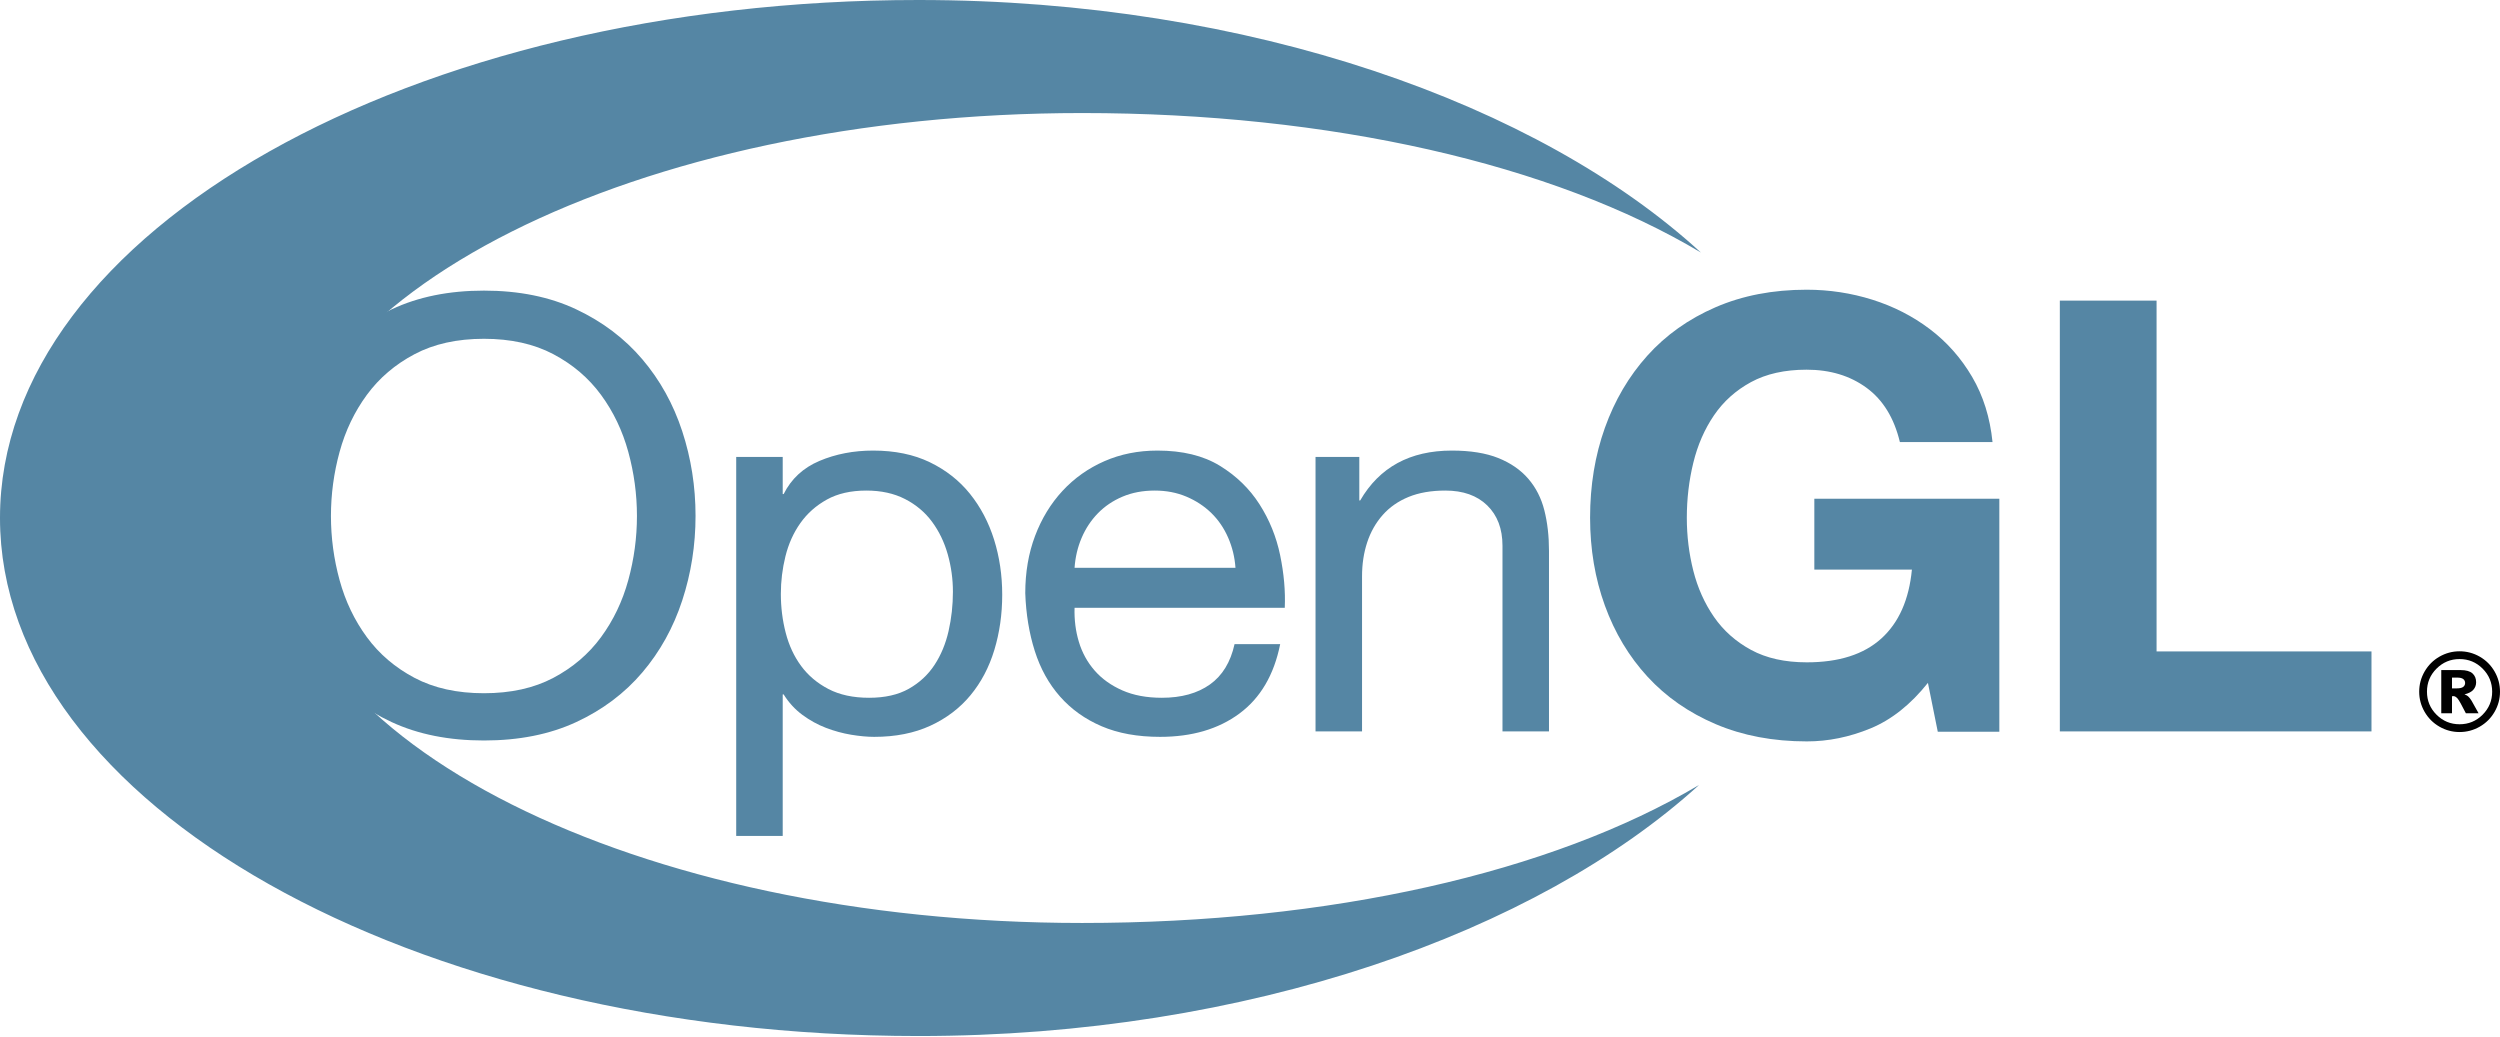
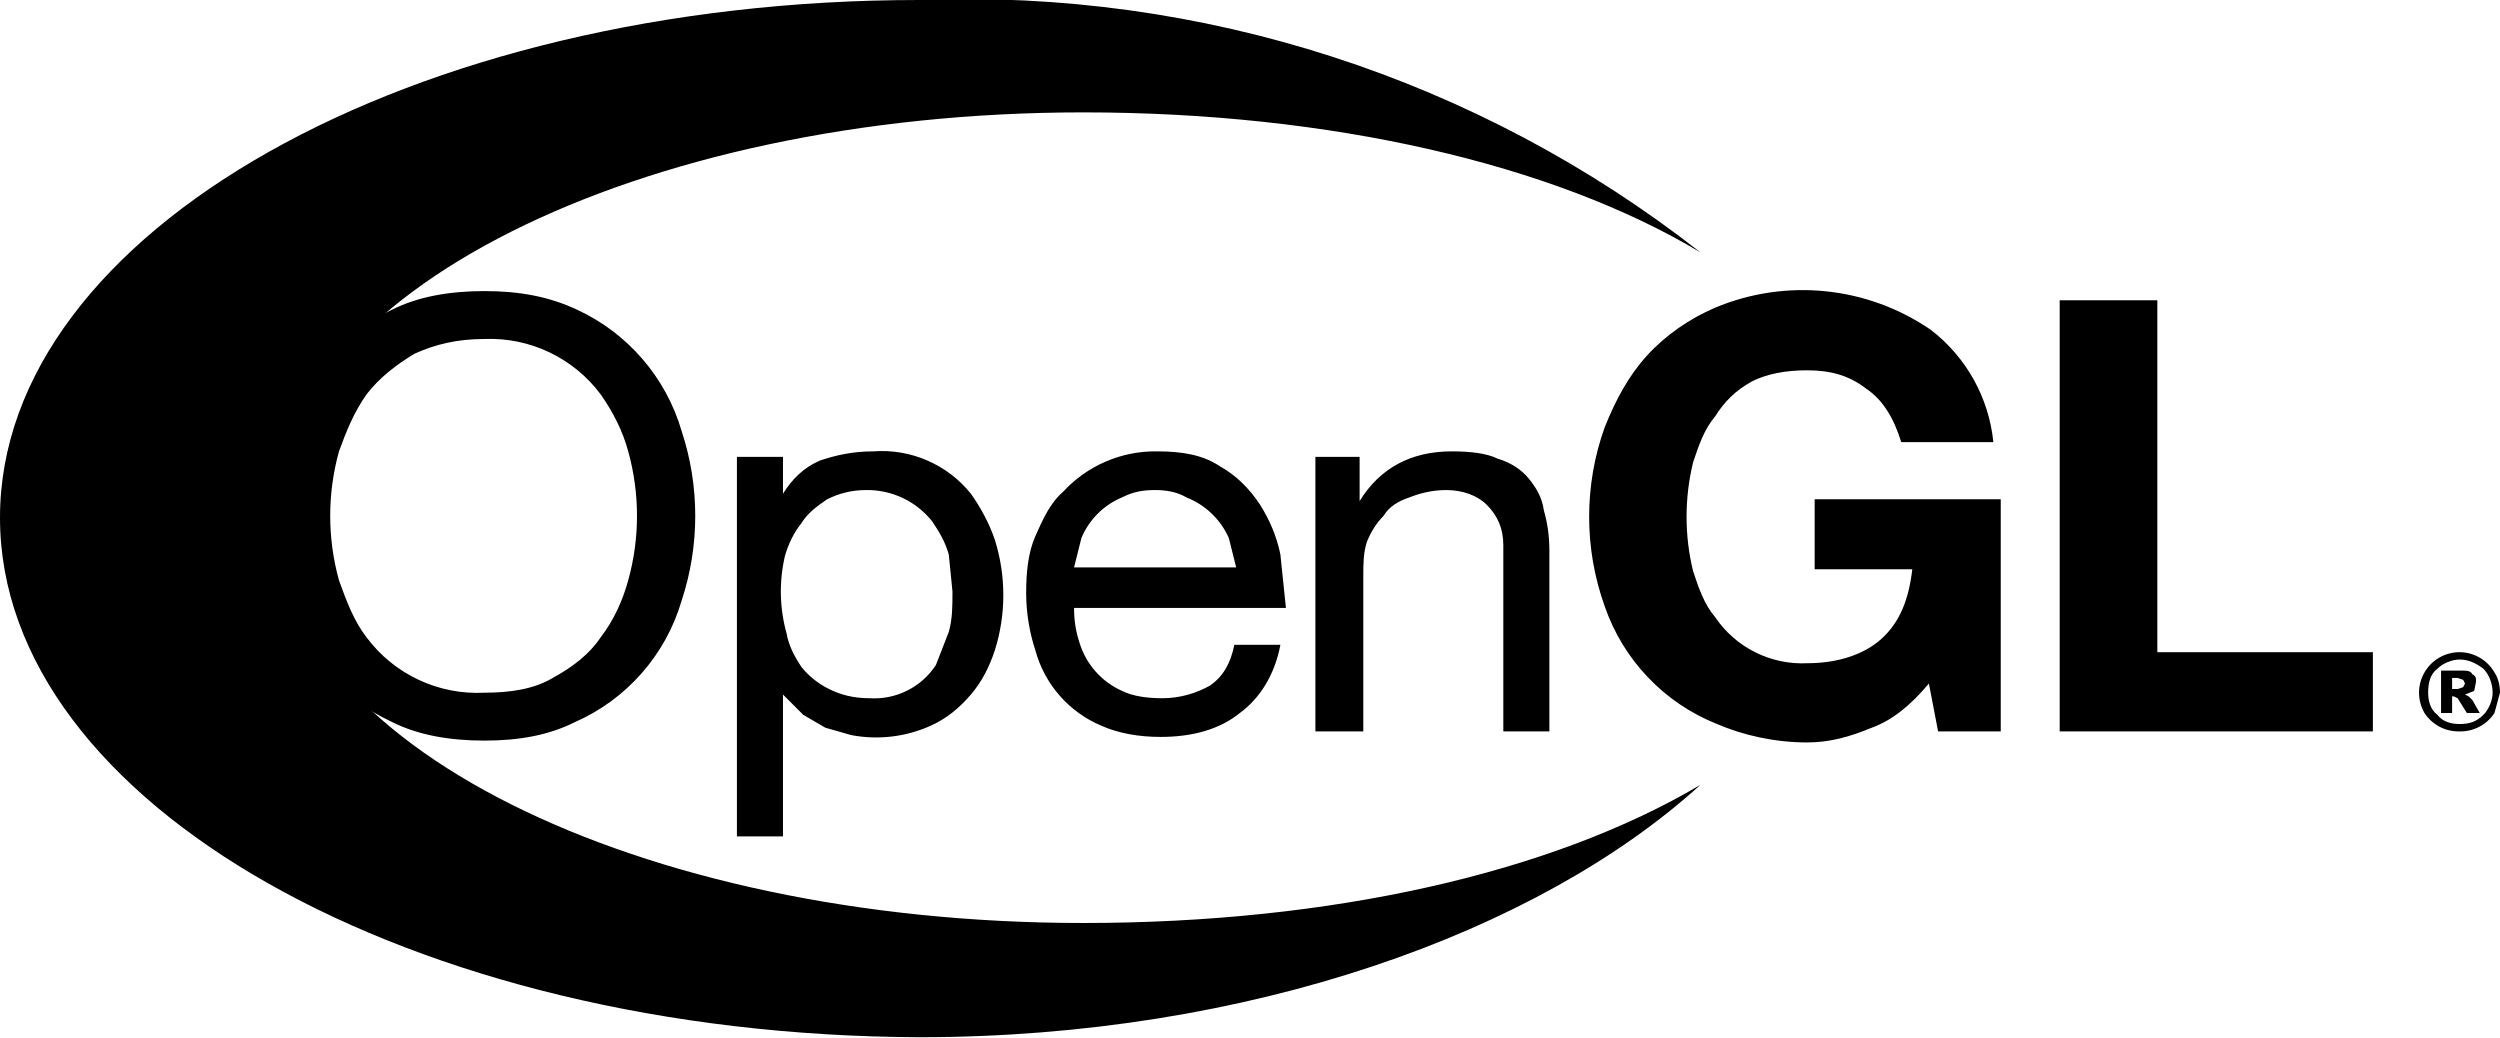
- <svg xmlns="http://www.w3.org/2000/svg" version="1.1" width="1357.35" height="562.5" id="svg2" xml:space="preserve">
-   <defs id="defs6" />
-   <g transform="matrix(1.25,0,0,-1.25,0,562.5)" id="g10">
-     <g transform="scale(0.1,0.1)" id="g12">
-       <path d="m 1475.08,1979.84 c 25.13,-91.65 64.58,-174.12 118.42,-247.41 53.79,-73.32 122.84,-132.22 207.18,-176.77 84.27,-44.52 184.7,-66.72 301.35,-66.72 116.59,0 217.02,22.2 301.36,66.72 84.27,44.55 153.32,103.45 207.17,176.77 53.78,73.29 93.23,155.76 118.36,247.41 25.11,91.66 37.68,184.61 37.68,278.86 0,94.25 -12.57,187.13 -37.68,278.79 -25.13,91.66 -64.58,174.12 -118.36,247.47 -53.85,73.27 -122.9,132.17 -207.17,176.71 -84.34,44.53 -184.77,66.8 -301.36,66.8 -116.65,0 -217.08,-22.27 -301.35,-66.8 -84.34,-44.54 -153.39,-103.44 -207.18,-176.71 -53.84,-73.35 -93.29,-155.81 -118.42,-247.47 -25.12,-91.66 -37.62,-184.54 -37.62,-278.79 0,-94.25 12.5,-187.2 37.62,-278.86 z m -234.38,647.03 c 38.51,117.69 96.33,221.92 173.34,312.59 77.01,90.67 172.9,163.09 287.53,217.11 114.64,54.04 248.14,81.12 400.46,81.12 152.25,0 285.76,-27.08 400.4,-81.12 114.63,-54.02 210.52,-126.44 287.53,-217.11 77.01,-90.67 134.83,-194.9 173.33,-312.59 38.51,-117.69 57.82,-240.19 57.82,-367.5 0,-127.3 -19.31,-249.86 -57.82,-367.53 -38.5,-117.69 -96.32,-221.93 -173.33,-312.61 -77.01,-90.67 -172.9,-162.64 -287.53,-215.81 -114.64,-53.12 -248.15,-79.76 -400.4,-79.76 -152.32,0 -285.82,26.64 -400.46,79.76 -114.63,53.17 -210.52,125.14 -287.53,215.81 -77.01,90.68 -134.83,194.92 -173.34,312.61 -38.5,117.67 -57.76,240.23 -57.76,367.53 0,127.31 19.26,249.81 57.76,367.5" id="path14" style="fill:#5586a4;fill-opacity:1;fill-rule:nonzero;stroke:none" />
-       <path d="m 4116.68,2091.86 c -14.9,52.92 -37.55,100.1 -68.11,141.56 -30.56,41.44 -69.75,74.44 -117.54,98.98 -47.85,24.55 -103.83,36.83 -168.03,36.83 -67.42,0 -124.61,-13.08 -171.57,-39.16 -47.04,-26.1 -85.4,-60.21 -115.2,-102.39 -29.8,-42.19 -51.33,-90.18 -64.64,-143.91 -13.32,-53.71 -19.95,-108.18 -19.95,-163.38 0,-58.35 7,-114.74 21.15,-169.19 14.07,-54.54 36.41,-102.45 66.98,-143.91 30.54,-41.44 70.06,-74.81 118.66,-100.11 48.61,-25.33 107.38,-37.98 176.31,-37.98 68.93,0 126.5,13.01 172.7,39.1 46.21,26.09 83.46,60.63 111.67,103.62 28.16,42.93 48.54,92.03 61.1,147.29 12.5,55.27 18.81,112.02 18.81,170.36 0,55.22 -7.44,109.3 -22.34,162.29 z m -716.96,423.36 0,-161.35 4.03,0 c 32.96,66.06 84.78,114.11 155.48,144.09 70.7,29.97 148.4,44.96 233.25,44.96 94.18,0 176.24,-16.89 246.18,-50.7 69.88,-33.8 127.95,-79.45 174.28,-136.99 46.34,-57.6 81.24,-123.98 104.85,-199.18 23.55,-75.23 35.35,-155.05 35.35,-239.49 0,-84.44 -11.42,-164.26 -34.15,-239.51 -22.79,-75.23 -57.31,-140.87 -103.65,-196.87 -46.33,-56.01 -104.47,-100.17 -174.34,-132.37 -69.95,-32.2 -151.19,-48.35 -243.85,-48.35 -29.86,0 -63.25,3.07 -100.12,9.19 -36.92,6.21 -73.41,16.14 -109.52,29.96 -36.1,13.82 -70.32,32.71 -102.51,56.51 -32.19,23.81 -59.27,53.35 -81.25,88.76 l -4.03,0 0,-614.708 -202.01,0 0,1646.048 202.01,0" id="path16" style="fill:#5586a4;fill-opacity:1;fill-rule:nonzero;stroke:none" />
-       <path d="m 5334.47,2164.7 c -18.02,41.33 -42.34,76.98 -72.89,106.83 -30.62,29.85 -66.72,53.6 -108.26,71.24 -41.6,17.64 -87.49,26.46 -137.68,26.46 -51.76,0 -98.47,-8.82 -140.01,-26.46 -41.59,-17.64 -77.26,-41.76 -107.05,-72.35 -29.8,-30.65 -53.34,-66.31 -70.58,-106.89 -17.29,-40.59 -27.46,-83.88 -30.61,-129.84 l 698.92,0 c -3.17,45.96 -13.77,89.63 -31.84,131.01 z m 48.95,-764.03 c -91.29,-67.48 -206.11,-101.21 -344.61,-101.21 -97.59,0 -182.24,15.34 -253.82,46 -71.65,30.71 -131.86,73.71 -180.66,128.98 -48.79,55.27 -85.4,121.25 -109.77,198.04 -24.37,76.75 -38.13,160.45 -41.29,250.99 0,90.54 14.14,173.43 42.55,248.7 28.34,75.24 68.11,140.5 119.3,195.76 51.19,55.27 111.85,98.2 181.93,128.92 70.06,30.71 146.89,46.07 230.4,46.07 108.7,0 198.84,-21.95 270.54,-65.75 71.72,-43.85 129.22,-99.61 172.52,-167.28 43.31,-67.72 73.29,-141.55 89.83,-221.48 16.54,-80 23.23,-156.12 20.08,-228.41 l -913.03,0 c -1.58,-52.12 4.67,-101.53 18.81,-148.28 14.14,-46.75 36.87,-88.14 68.3,-124.17 31.44,-36.01 71.46,-64.69 120.19,-86.15 48.66,-21.48 105.98,-32.2 171.95,-32.2 84.77,0 154.28,19.17 208.44,57.61 54.16,38.42 89.88,96.82 107.18,175.29 l 198.21,0 c -26.77,-133.48 -85.78,-233.95 -177.05,-301.43" id="path18" style="fill:#5586a4;fill-opacity:1;fill-rule:nonzero;stroke:none" />
-       <path d="m 5904.18,2515.22 0,-189.05 3.79,0 c 83.69,144.46 216.44,216.75 398.18,216.75 80.55,0 147.7,-10.79 201.49,-32.31 53.71,-21.54 97.15,-51.51 130.35,-89.94 33.2,-38.42 56.5,-84.13 69.94,-137.17 13.38,-53.05 20.14,-111.84 20.14,-176.41 l 0,-783.95 -202,0 0,806.46 c 0,73.71 -22.11,132.06 -66.23,175.11 -44.18,43 -104.84,64.52 -182.05,64.52 -61.46,0 -114.68,-9.25 -159.63,-27.69 -44.94,-18.45 -82.38,-44.53 -112.3,-78.34 -29.9,-33.8 -52.38,-73.34 -67.34,-118.61 -15.02,-45.33 -22.48,-94.86 -22.48,-148.65 l 0,-672.8 -202,0 0,1192.08 190.14,0" id="path20" style="fill:#5586a4;fill-opacity:1;fill-rule:nonzero;stroke:none" />
-       <path d="m 8124.43,1336.09 c -91.21,-37.56 -183.32,-56.38 -276.23,-56.38 -146.7,0 -278.57,25 -395.72,74.83 -117.17,49.89 -215.94,118.6 -296.43,206.19 -80.48,87.52 -142.16,190.4 -185.09,308.59 -42.91,118.17 -64.38,245.6 -64.38,382.16 0,140.01 21.41,270.04 64.2,390 42.81,119.92 104.34,224.52 184.63,313.83 80.31,89.32 178.97,159.32 296.05,210.15 117.09,50.76 248.97,76.17 395.67,76.17 98.34,0 193.53,-14.49 285.62,-43.43 92.11,-28.98 175.26,-71.53 249.5,-127.67 74.21,-56.13 135.45,-125.33 183.73,-207.55 48.3,-82.28 77.85,-176.65 88.57,-283.23 l -402.34,0 c -25.06,104.79 -73.36,183.43 -144.89,235.86 -71.58,52.43 -158.3,78.64 -260.19,78.64 -94.81,0 -175.29,-17.94 -241.45,-53.84 -66.15,-35.9 -119.82,-84.08 -160.97,-144.46 -41.16,-60.45 -71.08,-129.15 -89.81,-206.19 -18.83,-77.05 -28.16,-156.67 -28.16,-238.96 0,-78.83 9.39,-155.43 28.2,-229.82 18.83,-74.38 48.81,-141.36 89.96,-200.89 41.15,-59.51 94.89,-107.19 161.15,-143.09 66.24,-35.9 146.82,-53.85 241.78,-53.85 139.63,0 247.44,34.41 323.56,103.26 76.13,68.82 120.45,168.63 133,299.38 l -423.8,0 0,307.91 803.57,0 0,-1011.99 -267.38,0 -42.82,212.3 c -75.11,-94.36 -158.32,-160.36 -249.53,-197.92" id="path22" style="fill:#5586a4;fill-opacity:1;fill-rule:nonzero;stroke:none" />
-       <path d="m 9367.09,3194.26 0,-1523.74 933.51,0 0,-347.38 -1353.67,0 0,1871.12 420.16,0" id="path24" style="fill:#5586a4;fill-opacity:1;fill-rule:nonzero;stroke:none" />
-       <path d="M 7380.08,1090.55 C 6737.23,708.5 5774.39,491.039 4700.12,491.039 c -1935.48,0 -3504.5,787.501 -3504.5,1758.961 0,971.46 1569.02,1758.98 3504.5,1758.98 1078.22,0 2044.96,-221.49 2687.83,-605.93 C 6686.25,4047.18 5428.11,4499.79 3989.58,4500 1786.4,4500.35 0.191,3493.25 0,2250.62 -0.188,1008.01 1785.68,0.301 3988.87,0 5421.68,-0.238 6676.56,450.922 7380.08,1090.55" id="path26" style="fill:#5586a4;fill-opacity:1;fill-rule:nonzero;stroke:none" />
-       <path d="m 10650.3,1509.99 20.3,0 c 13.4,0 22.9,2.18 28.5,6.54 5.5,4.38 8.2,10 8.2,16.9 0,6.89 -2.6,12.53 -7.9,16.89 -5.3,4.37 -14.3,6.55 -27,6.55 l -22.1,0 0,-46.88 z m -46.6,79.51 83.9,0 c 23.7,0 40.9,-4.78 51.6,-14.36 10.6,-9.57 15.9,-22.41 15.9,-38.5 0,-12.56 -4,-23.44 -12.1,-32.64 -8.2,-9.19 -21,-15.86 -38.4,-19.99 7.2,-2.76 12.5,-5.67 15.8,-8.73 4.8,-4.29 9.8,-10.65 15,-19.08 0.3,-0.61 10.4,-18.7 30.3,-54.24 l -55.2,0 c -17.9,35.7 -29.9,57.04 -36,64.02 -6.2,6.96 -12.3,10.46 -18.4,10.46 -1.4,0 -3.3,-0.24 -5.8,-0.7 l 0,-73.78 -46.6,0 0,187.54 z m 221.1,-93.77 c 0,39.07 -13.9,72.44 -41.5,100.1 -27.7,27.66 -61,41.48 -100.1,41.48 -39.1,0 -72.4,-13.82 -100.1,-41.48 -27.7,-27.66 -41.5,-61.03 -41.5,-100.1 0,-39.07 13.8,-72.43 41.5,-100.09 27.7,-27.65 61,-41.48 100.1,-41.48 39.1,0 72.4,13.83 100.1,41.48 27.6,27.66 41.5,61.02 41.5,100.09 z m 34,0 c 0,-31.4 -7.9,-60.67 -23.6,-87.79 -15.7,-27.12 -37.1,-48.5 -64.2,-64.12 -27.1,-15.64 -56.4,-23.45 -87.8,-23.45 -31.3,0 -60.4,7.81 -87.6,23.45 -27.1,15.62 -48.5,37 -64.2,64.12 -15.7,27.12 -23.6,56.39 -23.6,87.79 0,31.26 7.9,60.48 23.6,87.69 15.7,27.2 37.1,48.6 64.2,64.24 27.2,15.62 56.3,23.43 87.6,23.43 31.4,0 60.7,-7.81 87.8,-23.43 27.1,-15.64 48.5,-37.04 64.2,-64.24 15.7,-27.21 23.6,-56.43 23.6,-87.69" id="path28" style="fill:#000000;fill-opacity:1;fill-rule:nonzero;stroke:none" />
-     </g>
+ <svg xmlns="http://www.w3.org/2000/svg" version="1" width="1357" height="563">
+   <g>
+     <path d="M184 315c4 11 8 22 15 31a75 75 0 0 0 64 30c14 0 27-2 37-8 11-6 20-13 26-22 7-9 12-20 15-31a131 131 0 0 0 0-70c-3-11-8-21-15-31a75 75 0 0 0-63-30c-15 0-27 3-38 8-10 6-19 13-26 22-7 10-11 20-15 31a131 131 0 0 0 0 70zm-29-81c5-15 12-28 22-39 9-11 21-20 36-27 14-7 31-10 50-10s35 3 50 10a105 105 0 0 1 57 66 147 147 0 0 1 0 92 104 104 0 0 1-58 66c-14 7-30 10-49 10s-36-3-50-10c-15-7-27-16-36-27-10-11-17-24-22-39a147 147 0 0 1 0-92M515 301c-2-7-5-12-9-18a45 45 0 0 0-36-17c-8 0-15 2-21 5-6 4-11 8-14 13-4 5-7 11-9 18a85 85 0 0 0 1 42c1 6 4 12 8 18 4 5 9 9 15 12s13 5 22 5a40 40 0 0 0 36-18l7-18c2-7 2-14 2-22l-2-20zm-90-53v20c5-8 11-14 20-18 9-3 18-5 29-5a62 62 0 0 1 53 23c5 7 10 16 13 25a100 100 0 0 1 0 60c-3 9-7 17-13 24s-13 13-22 17a72 72 0 0 1-43 5l-14-4-12-7-11-11v77h-25V248h25M667 292a42 42 0 0 0-23-22c-5-3-11-4-17-4-7 0-12 1-18 4a41 41 0 0 0-22 22l-4 16h88l-4-16zm6 95c-11 9-26 13-43 13-12 0-23-2-32-6a62 62 0 0 1-36-41c-3-9-5-20-5-31s1-22 5-31 8-18 15-24a68 68 0 0 1 51-22c14 0 25 2 34 8 9 5 16 12 22 21 5 8 9 17 11 27l3 29H583c0 7 1 13 3 19a42 42 0 0 0 23 26c6 3 14 4 22 4 10 0 19-3 26-7 7-5 11-12 13-22h25c-3 16-11 29-22 37M738 248v24c11-18 28-27 50-27 10 0 19 1 25 4 7 2 13 6 17 11s7 10 8 17c2 7 3 14 3 22v98h-25V296c0-9-3-16-9-22-5-5-13-8-22-8-8 0-15 2-20 4-6 2-11 5-14 10-4 4-7 9-9 14-2 6-2 12-2 19v84h-26V248h24M1016 395c-12 5-23 8-35 8-18 0-35-4-49-10a106 106 0 0 1-61-64 144 144 0 0 1 0-97c6-15 13-28 23-39s23-20 37-26a123 123 0 0 1 117 12 88 88 0 0 1 34 61h-50c-4-13-10-23-19-29-9-7-19-10-32-10-12 0-22 2-30 6-9 5-15 11-20 19-6 7-9 16-12 25a125 125 0 0 0 0 59c3 9 6 18 12 25a57 57 0 0 0 50 25c17 0 31-5 40-13 10-9 15-21 17-38h-53v-38h101v126h-34l-5-26c-10 12-20 20-31 24M1171 163v191h117v43h-170V163h53" fill="black" />
+     <path d="M923 426c-81 48-201 75-335 75-242 0-439-98-439-220 0-121 197-220 439-220 134 0 255 28 335 76A646 646 0 0 0 499 0C223 0 0 126 0 281s223 281 499 282c179 0 336-57 424-137" fill="black" />
+     <path fill="black" d="M1331 374h3l3-1 1-2-1-2-3-1h-3v6zm-6-10h11c3 0 5 0 6 2 2 1 2 2 2 4l-1 5-5 2 2 1 2 2 4 7h-7l-5-8-2-1h-1v9h-6v-23zm28 12c0-5-2-10-5-13-4-3-8-5-13-5-4 0-9 2-12 5-4 3-5 8-5 13 0 4 1 9 5 12 3 4 8 5 12 5 5 0 9-1 13-5 3-3 5-8 5-12zm4 0l-3 11a22 22 0 0 1-19 10 22 22 0 0 1-19-10 22 22 0 0 1 0-22 22 22 0 0 1 19-11 22 22 0 0 1 19 11c2 3 3 7 3 11" />
  </g>
</svg>
